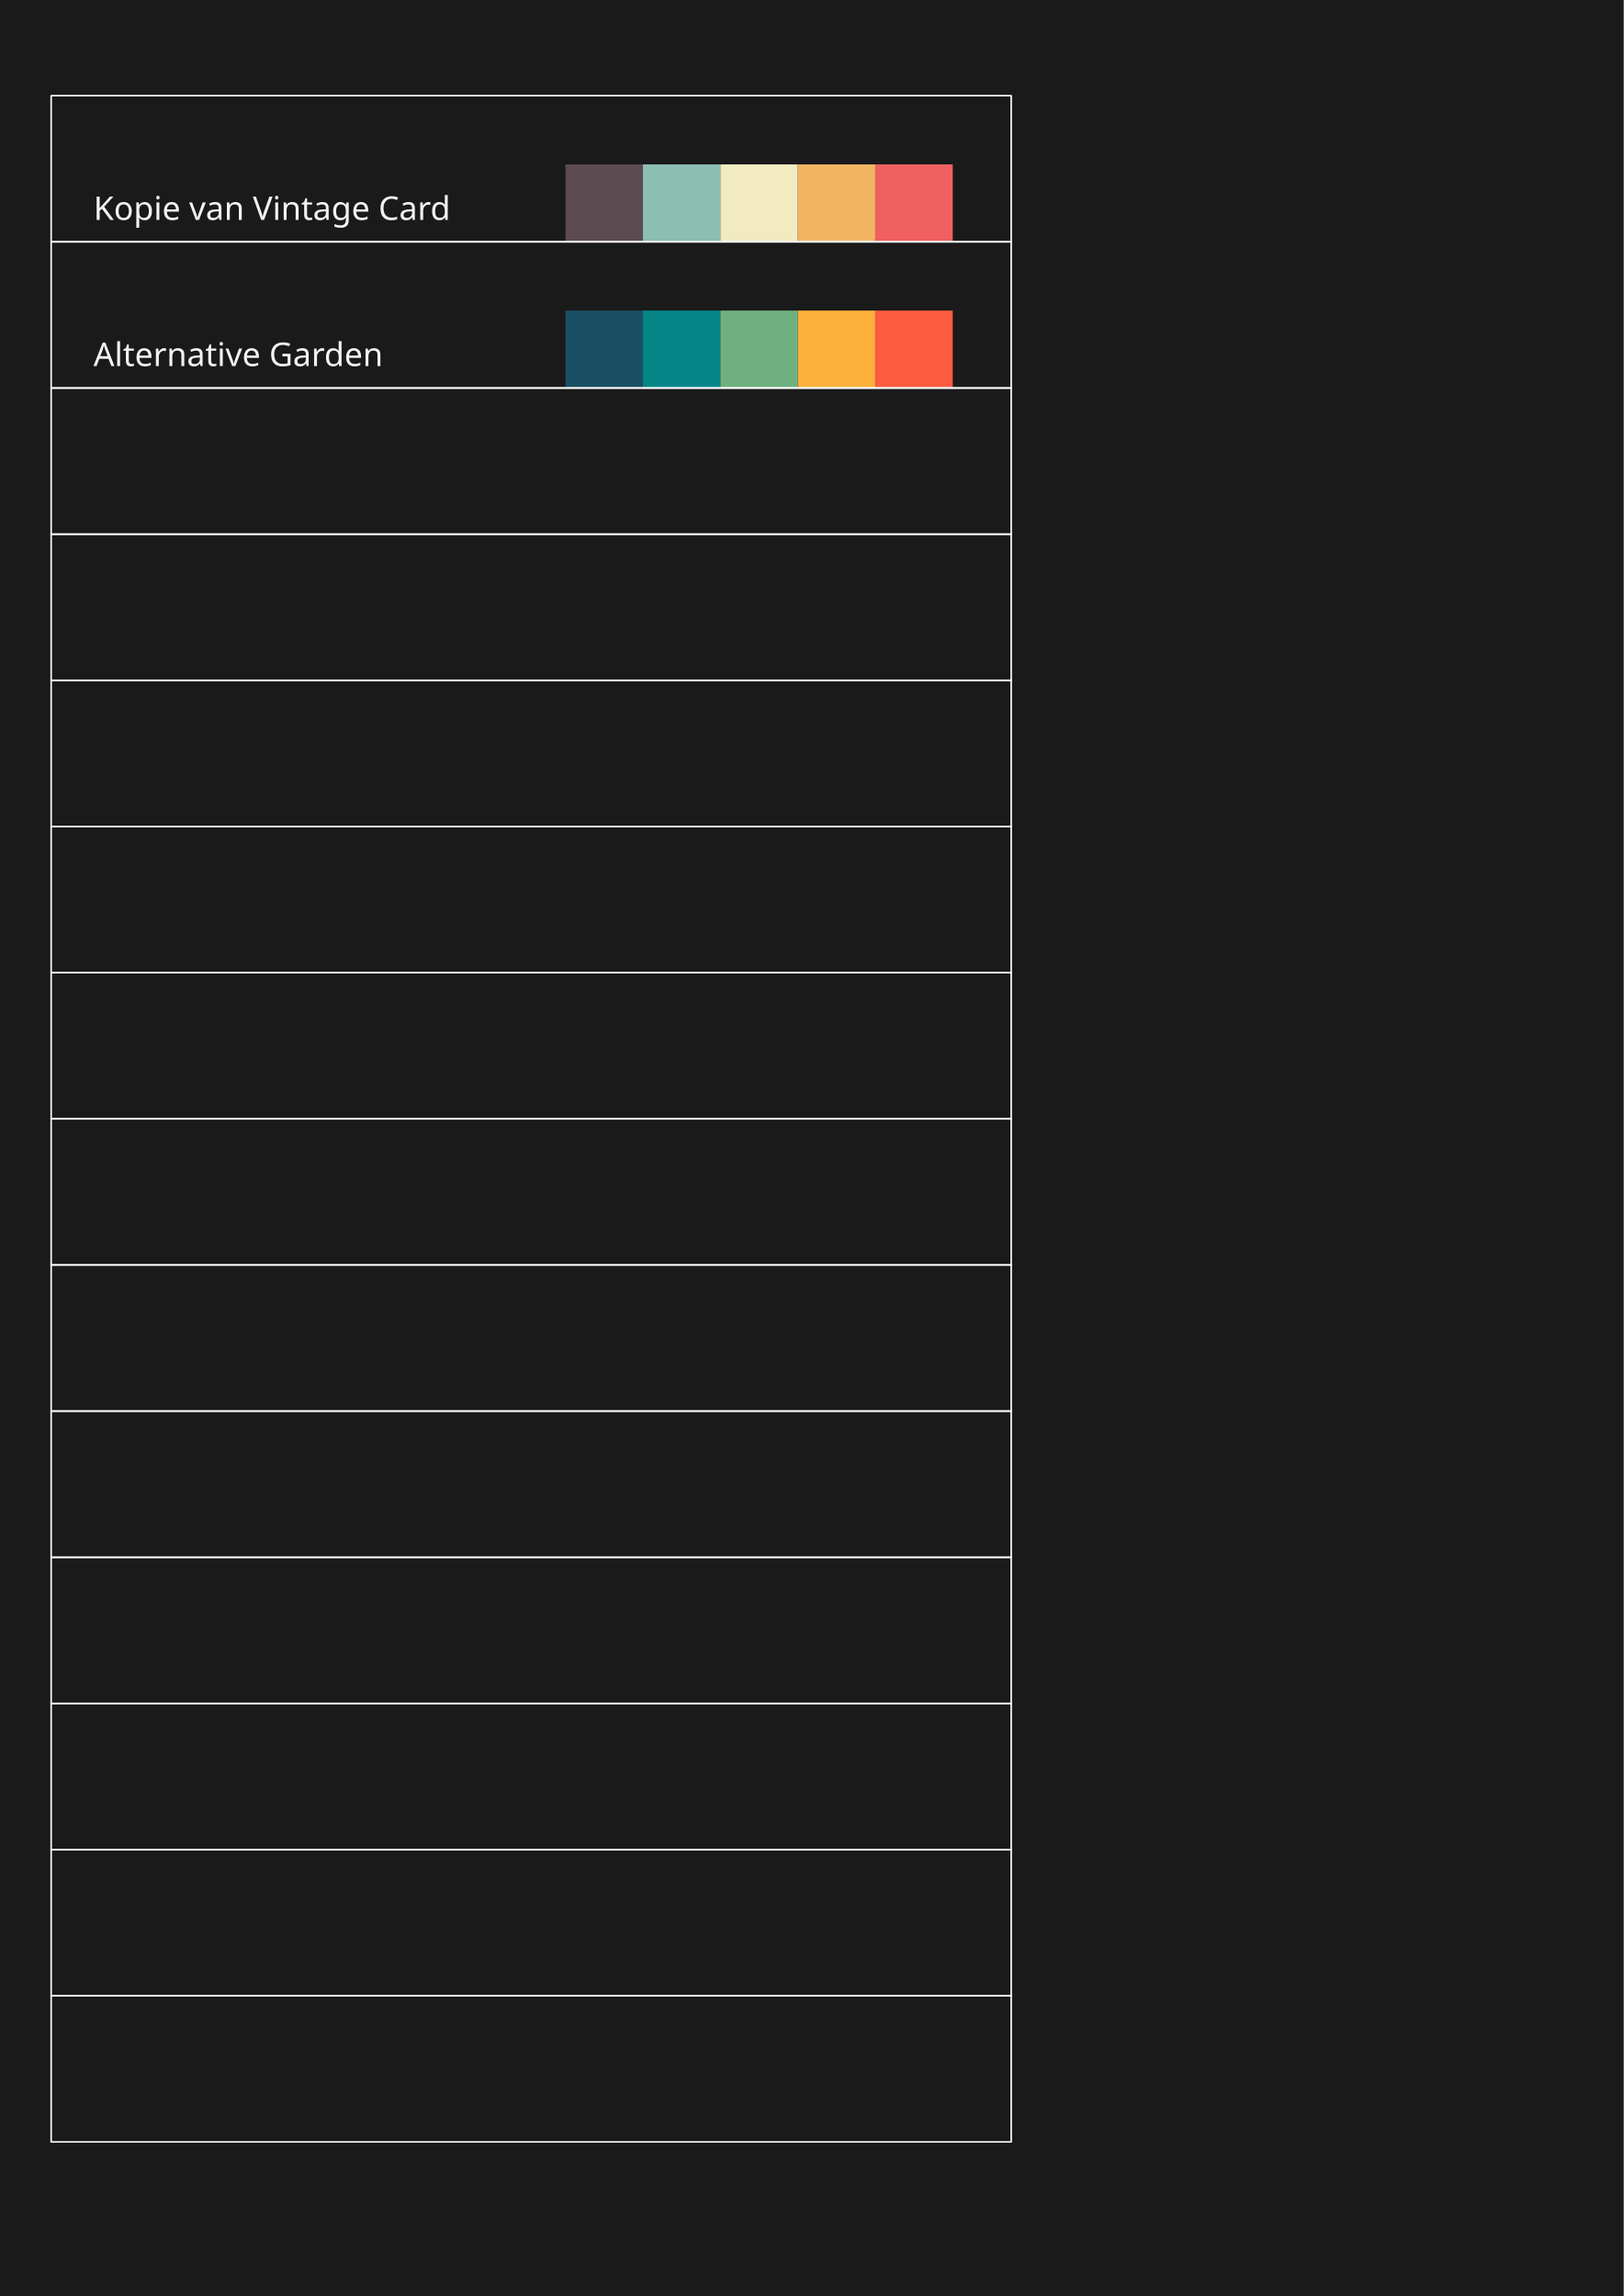
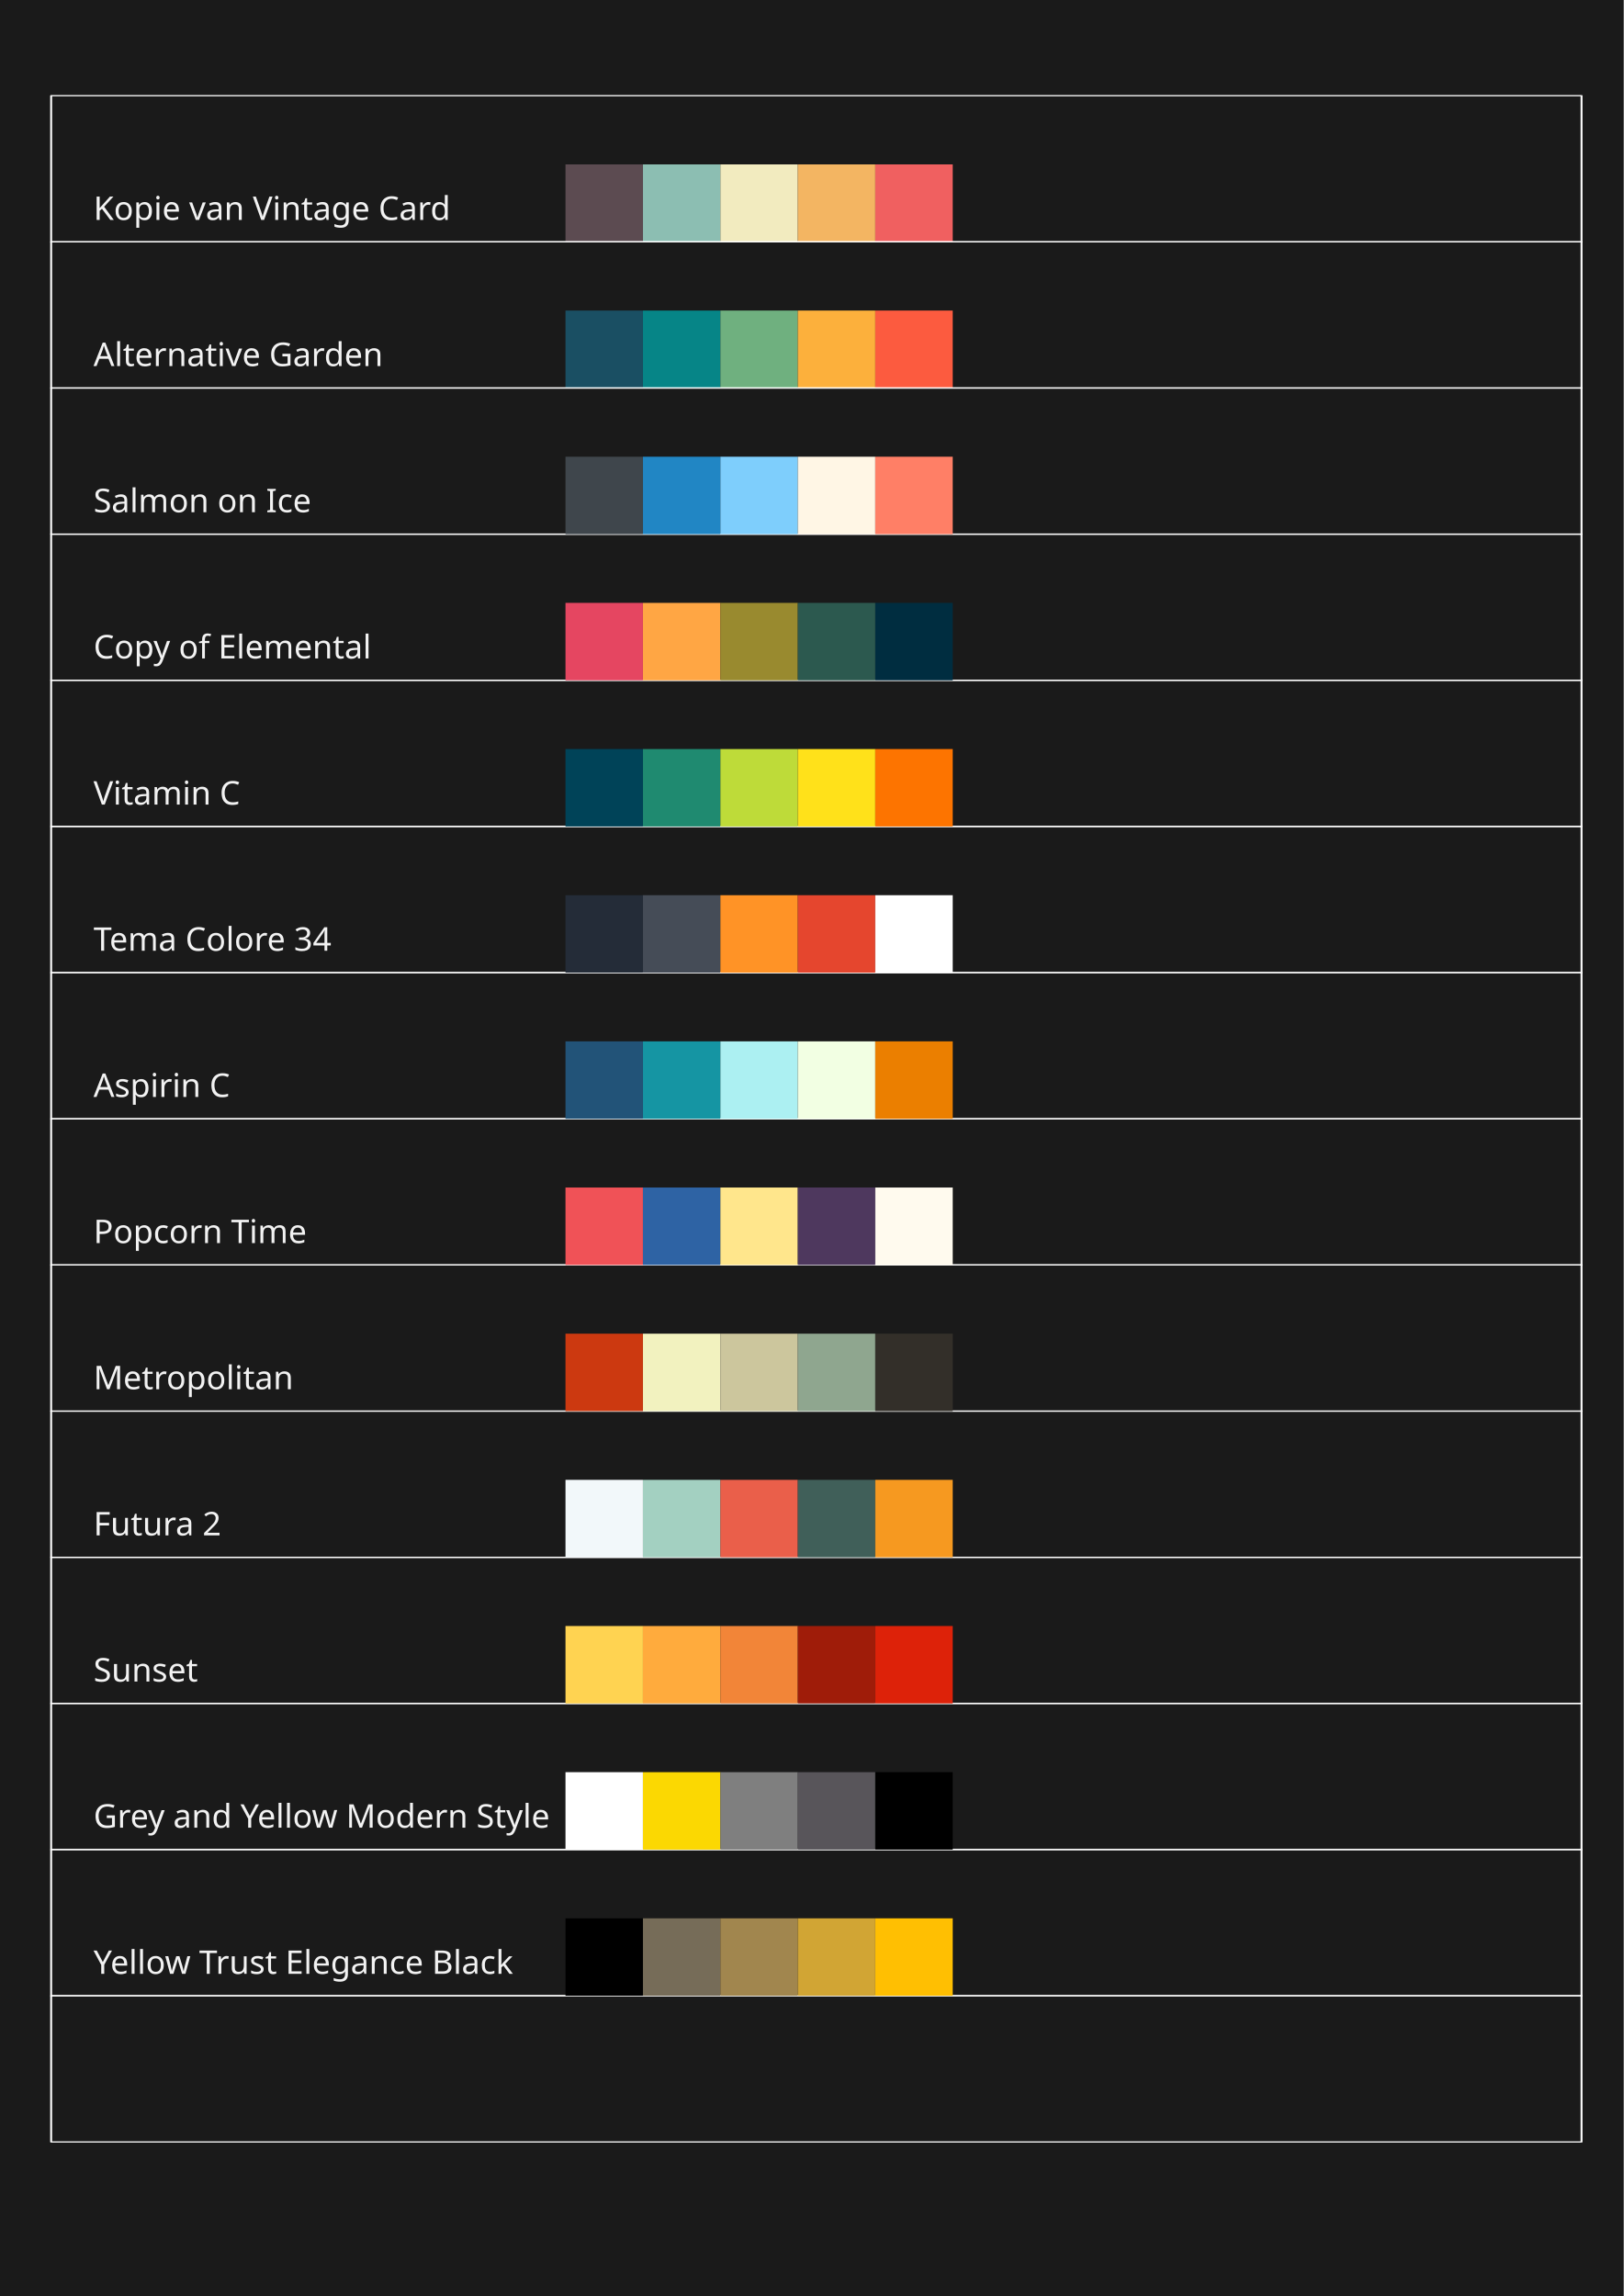
<svg xmlns="http://www.w3.org/2000/svg" width="210mm" height="297mm" viewBox="0 0 210 297" version="1.1" id="svg20854">
  <defs id="defs20848" />
  <g id="layer1">
    <rect style="fill:#1a1a1a;fill-opacity:1;stroke:none;stroke-width:1.058;stroke-linecap:round;stroke-linejoin:round;stroke-miterlimit:4;stroke-dasharray:none;stroke-dashoffset:0;stroke-opacity:1;paint-order:normal" id="rect21462" width="210" height="297" x="0" y="0" />
    <g id="g21469">
      <rect y="21.266" x="73.138" height="10.016" width="10.016" id="rect21432" style="fill:#5c4b51;fill-opacity:1;stroke:none;stroke-width:1.058;stroke-linecap:round;stroke-linejoin:round;stroke-miterlimit:4;stroke-dasharray:none;stroke-dashoffset:0;stroke-opacity:1;paint-order:normal" />
      <rect style="fill:#8cbeb2;fill-opacity:1;stroke:none;stroke-width:1.058;stroke-linecap:round;stroke-linejoin:round;stroke-miterlimit:4;stroke-dasharray:none;stroke-dashoffset:0;stroke-opacity:1;paint-order:normal" id="rect21434" width="10.016" height="10.016" x="83.155" y="21.266" />
      <rect y="21.266" x="93.171" height="10.016" width="10.016" id="rect21436" style="fill:#f2ebbf;fill-opacity:1;stroke:none;stroke-width:1.058;stroke-linecap:round;stroke-linejoin:round;stroke-miterlimit:4;stroke-dasharray:none;stroke-dashoffset:0;stroke-opacity:1;paint-order:normal" />
      <rect style="fill:#f3b562;fill-opacity:1;stroke:none;stroke-width:1.058;stroke-linecap:round;stroke-linejoin:round;stroke-miterlimit:4;stroke-dasharray:none;stroke-dashoffset:0;stroke-opacity:1;paint-order:normal" id="rect21438" width="10.016" height="10.016" x="103.187" y="21.266" />
      <rect y="21.266" x="113.204" height="10.016" width="10.016" id="rect21440" style="fill:#f06060;fill-opacity:1;stroke:none;stroke-width:1.058;stroke-linecap:round;stroke-linejoin:round;stroke-miterlimit:4;stroke-dasharray:none;stroke-dashoffset:0;stroke-opacity:1;paint-order:normal" />
    </g>
-     <text xml:space="preserve" style="font-style:normal;font-weight:normal;font-size:4.233px;line-height:6.615px;font-family:sans-serif;text-align:start;letter-spacing:0px;word-spacing:0px;text-anchor:start;fill:#f2f2f2;fill-opacity:1;stroke:none;stroke-width:0.265px;stroke-linecap:butt;stroke-linejoin:miter;stroke-opacity:1" x="12.095" y="28.448" id="text21444">
-       <tspan id="tspan21442" x="12.095" y="28.448" style="text-align:start;text-anchor:start;fill:#f2f2f2;stroke-width:0.265px">Kopie van Vintage Card</tspan>
+     <text xml:space="preserve" style="font-style:normal;font-weight:500;font-size:4.233px;line-height:6.615px;font-family:'Helvetica Neue LT Com';text-align:start;letter-spacing:0px;word-spacing:0px;text-anchor:start;fill:#f2f2f2;fill-opacity:1;stroke:none;stroke-width:0.265px;stroke-linecap:butt;stroke-linejoin:miter;stroke-opacity:1;-inkscape-font-specification:'Helvetica Neue LT Com Medium';font-stretch:normal;font-variant:normal;" x="12.095" y="28.448" id="text21444">
+       <tspan id="tspan21442" x="12.095" y="28.448" style="text-align:start;text-anchor:start;fill:#f2f2f2;stroke-width:0.265px;-inkscape-font-specification:'Helvetica Neue LT Com Medium';font-family:'Helvetica Neue LT Com';font-weight:500;font-style:normal;font-stretch:normal;font-variant:normal;">Kopie van Vintage Card</tspan>
    </text>
    <g id="g21481" transform="translate(1.2207157e-6,18.90666)">
      <rect style="fill:#1a4f63;fill-opacity:1;stroke:none;stroke-width:1.058;stroke-linecap:round;stroke-linejoin:round;stroke-miterlimit:4;stroke-dasharray:none;stroke-dashoffset:0;stroke-opacity:1;paint-order:normal" id="rect21471" width="10.016" height="10.016" x="73.138" y="21.266" />
      <rect y="21.266" x="83.155" height="10.016" width="10.016" id="rect21473" style="fill:#068587;fill-opacity:1;stroke:none;stroke-width:1.058;stroke-linecap:round;stroke-linejoin:round;stroke-miterlimit:4;stroke-dasharray:none;stroke-dashoffset:0;stroke-opacity:1;paint-order:normal" />
      <rect style="fill:#6fb07f;fill-opacity:1;stroke:none;stroke-width:1.058;stroke-linecap:round;stroke-linejoin:round;stroke-miterlimit:4;stroke-dasharray:none;stroke-dashoffset:0;stroke-opacity:1;paint-order:normal" id="rect21475" width="10.016" height="10.016" x="93.171" y="21.266" />
      <rect y="21.266" x="103.187" height="10.016" width="10.016" id="rect21477" style="fill:#fcb03c;fill-opacity:1;stroke:none;stroke-width:1.058;stroke-linecap:round;stroke-linejoin:round;stroke-miterlimit:4;stroke-dasharray:none;stroke-dashoffset:0;stroke-opacity:1;paint-order:normal" />
      <rect style="fill:#fc5b3f;fill-opacity:1;stroke:none;stroke-width:1.058;stroke-linecap:round;stroke-linejoin:round;stroke-miterlimit:4;stroke-dasharray:none;stroke-dashoffset:0;stroke-opacity:1;paint-order:normal" id="rect21479" width="10.016" height="10.016" x="113.204" y="21.266" />
    </g>
-     <text id="text21485" y="47.355" x="12.095" style="font-style:normal;font-weight:normal;font-size:4.233px;line-height:6.615px;font-family:sans-serif;text-align:start;letter-spacing:0px;word-spacing:0px;text-anchor:start;fill:#f2f2f2;fill-opacity:1;stroke:none;stroke-width:0.265px;stroke-linecap:butt;stroke-linejoin:miter;stroke-opacity:1" xml:space="preserve">
-       <tspan style="text-align:start;text-anchor:start;fill:#f2f2f2;stroke-width:0.265px" y="47.355" x="12.095" id="tspan21483">Alternative Garden</tspan>
+     <text id="text21485" y="47.355" x="12.095" style="font-style:normal;font-weight:500;font-size:4.233px;line-height:6.615px;font-family:'Helvetica Neue LT Com';text-align:start;letter-spacing:0px;word-spacing:0px;text-anchor:start;fill:#f2f2f2;fill-opacity:1;stroke:none;stroke-width:0.265px;stroke-linecap:butt;stroke-linejoin:miter;stroke-opacity:1;-inkscape-font-specification:'Helvetica Neue LT Com Medium';font-stretch:normal;font-variant:normal;" xml:space="preserve">
+       <tspan style="text-align:start;text-anchor:start;fill:#f2f2f2;stroke-width:0.265px;-inkscape-font-specification:'Helvetica Neue LT Com Medium';font-family:'Helvetica Neue LT Com';font-weight:500;font-style:normal;font-stretch:normal;font-variant:normal;" y="47.355" x="12.095" id="tspan21483">Alternative Garden</tspan>
    </text>
-     <rect style="fill:none;fill-opacity:1;stroke:#ffffff;stroke-width:0.2;stroke-linecap:round;stroke-linejoin:round;stroke-miterlimit:4;stroke-dasharray:none;stroke-dashoffset:0;stroke-opacity:1;paint-order:normal" id="rect21892" width="124.165" height="18.907" x="6.615" y="12.376" />
-     <rect y="31.283" x="6.615" height="18.907" width="124.165" id="rect21896" style="fill:none;fill-opacity:1;stroke:#ffffff;stroke-width:0.2;stroke-linecap:round;stroke-linejoin:round;stroke-miterlimit:4;stroke-dasharray:none;stroke-dashoffset:0;stroke-opacity:1;paint-order:normal" />
-     <rect y="50.189" x="6.615" height="18.907" width="124.165" id="rect21898" style="fill:none;fill-opacity:1;stroke:#ffffff;stroke-width:0.2;stroke-linecap:round;stroke-linejoin:round;stroke-miterlimit:4;stroke-dasharray:none;stroke-dashoffset:0;stroke-opacity:1;paint-order:normal" />
-     <rect style="fill:none;fill-opacity:1;stroke:#ffffff;stroke-width:0.2;stroke-linecap:round;stroke-linejoin:round;stroke-miterlimit:4;stroke-dasharray:none;stroke-dashoffset:0;stroke-opacity:1;paint-order:normal" id="rect21900" width="124.165" height="18.907" x="6.615" y="69.096" />
-     <rect style="fill:none;fill-opacity:1;stroke:#ffffff;stroke-width:0.2;stroke-linecap:round;stroke-linejoin:round;stroke-miterlimit:4;stroke-dasharray:none;stroke-dashoffset:0;stroke-opacity:1;paint-order:normal" id="rect21902" width="124.165" height="18.907" x="6.615" y="88.003" />
-     <rect y="106.909" x="6.615" height="18.907" width="124.165" id="rect21904" style="fill:none;fill-opacity:1;stroke:#ffffff;stroke-width:0.2;stroke-linecap:round;stroke-linejoin:round;stroke-miterlimit:4;stroke-dasharray:none;stroke-dashoffset:0;stroke-opacity:1;paint-order:normal" />
-     <rect y="125.816" x="6.615" height="18.907" width="124.165" id="rect21906" style="fill:none;fill-opacity:1;stroke:#ffffff;stroke-width:0.2;stroke-linecap:round;stroke-linejoin:round;stroke-miterlimit:4;stroke-dasharray:none;stroke-dashoffset:0;stroke-opacity:1;paint-order:normal" />
-     <rect style="fill:none;fill-opacity:1;stroke:#ffffff;stroke-width:0.2;stroke-linecap:round;stroke-linejoin:round;stroke-miterlimit:4;stroke-dasharray:none;stroke-dashoffset:0;stroke-opacity:1;paint-order:normal" id="rect21908" width="124.165" height="18.907" x="6.615" y="144.723" />
-     <rect style="fill:none;fill-opacity:1;stroke:#ffffff;stroke-width:0.2;stroke-linecap:round;stroke-linejoin:round;stroke-miterlimit:4;stroke-dasharray:none;stroke-dashoffset:0;stroke-opacity:1;paint-order:normal" id="rect21910" width="124.165" height="18.907" x="6.615" y="163.629" />
-     <rect y="182.536" x="6.615" height="18.907" width="124.165" id="rect21912" style="fill:none;fill-opacity:1;stroke:#ffffff;stroke-width:0.2;stroke-linecap:round;stroke-linejoin:round;stroke-miterlimit:4;stroke-dasharray:none;stroke-dashoffset:0;stroke-opacity:1;paint-order:normal" />
-     <rect y="201.443" x="6.615" height="18.907" width="124.165" id="rect21914" style="fill:none;fill-opacity:1;stroke:#ffffff;stroke-width:0.2;stroke-linecap:round;stroke-linejoin:round;stroke-miterlimit:4;stroke-dasharray:none;stroke-dashoffset:0;stroke-opacity:1;paint-order:normal" />
-     <rect style="fill:none;fill-opacity:1;stroke:#ffffff;stroke-width:0.2;stroke-linecap:round;stroke-linejoin:round;stroke-miterlimit:4;stroke-dasharray:none;stroke-dashoffset:0;stroke-opacity:1;paint-order:normal" id="rect21916" width="124.165" height="18.907" x="6.615" y="220.349" />
-     <rect style="fill:none;fill-opacity:1;stroke:#ffffff;stroke-width:0.2;stroke-linecap:round;stroke-linejoin:round;stroke-miterlimit:4;stroke-dasharray:none;stroke-dashoffset:0;stroke-opacity:1;paint-order:normal" id="rect21918" width="124.165" height="18.907" x="6.615" y="239.256" />
-     <rect y="258.163" x="6.615" height="18.907" width="124.165" id="rect21920" style="fill:none;fill-opacity:1;stroke:#ffffff;stroke-width:0.2;stroke-linecap:round;stroke-linejoin:round;stroke-miterlimit:4;stroke-dasharray:none;stroke-dashoffset:0;stroke-opacity:1;paint-order:normal" />
+     <g id="g1048" transform="matrix(1.594099,0,0,1,-3.929716,0)" style="stroke-width:0.792">
+       <rect y="12.376" x="6.615" height="18.907" width="124.165" id="rect21892" style="fill:none;fill-opacity:1;stroke:#ffffff;stroke-width:0.158;stroke-linecap:round;stroke-linejoin:round;stroke-miterlimit:4;stroke-dasharray:none;stroke-dashoffset:0;stroke-opacity:1;paint-order:normal" />
+       <rect style="fill:none;fill-opacity:1;stroke:#ffffff;stroke-width:0.158;stroke-linecap:round;stroke-linejoin:round;stroke-miterlimit:4;stroke-dasharray:none;stroke-dashoffset:0;stroke-opacity:1;paint-order:normal" id="rect21896" width="124.165" height="18.907" x="6.615" y="31.283" />
+       <rect style="fill:none;fill-opacity:1;stroke:#ffffff;stroke-width:0.158;stroke-linecap:round;stroke-linejoin:round;stroke-miterlimit:4;stroke-dasharray:none;stroke-dashoffset:0;stroke-opacity:1;paint-order:normal" id="rect21898" width="124.165" height="18.907" x="6.615" y="50.189" />
+       <rect y="69.096" x="6.615" height="18.907" width="124.165" id="rect21900" style="fill:none;fill-opacity:1;stroke:#ffffff;stroke-width:0.158;stroke-linecap:round;stroke-linejoin:round;stroke-miterlimit:4;stroke-dasharray:none;stroke-dashoffset:0;stroke-opacity:1;paint-order:normal" />
+       <rect y="88.003" x="6.615" height="18.907" width="124.165" id="rect21902" style="fill:none;fill-opacity:1;stroke:#ffffff;stroke-width:0.158;stroke-linecap:round;stroke-linejoin:round;stroke-miterlimit:4;stroke-dasharray:none;stroke-dashoffset:0;stroke-opacity:1;paint-order:normal" />
+       <rect style="fill:none;fill-opacity:1;stroke:#ffffff;stroke-width:0.158;stroke-linecap:round;stroke-linejoin:round;stroke-miterlimit:4;stroke-dasharray:none;stroke-dashoffset:0;stroke-opacity:1;paint-order:normal" id="rect21904" width="124.165" height="18.907" x="6.615" y="106.909" />
+       <rect style="fill:none;fill-opacity:1;stroke:#ffffff;stroke-width:0.158;stroke-linecap:round;stroke-linejoin:round;stroke-miterlimit:4;stroke-dasharray:none;stroke-dashoffset:0;stroke-opacity:1;paint-order:normal" id="rect21906" width="124.165" height="18.907" x="6.615" y="125.816" />
+       <rect y="144.723" x="6.615" height="18.907" width="124.165" id="rect21908" style="fill:none;fill-opacity:1;stroke:#ffffff;stroke-width:0.158;stroke-linecap:round;stroke-linejoin:round;stroke-miterlimit:4;stroke-dasharray:none;stroke-dashoffset:0;stroke-opacity:1;paint-order:normal" />
+       <rect y="163.629" x="6.615" height="18.907" width="124.165" id="rect21910" style="fill:none;fill-opacity:1;stroke:#ffffff;stroke-width:0.158;stroke-linecap:round;stroke-linejoin:round;stroke-miterlimit:4;stroke-dasharray:none;stroke-dashoffset:0;stroke-opacity:1;paint-order:normal" />
+       <rect style="fill:none;fill-opacity:1;stroke:#ffffff;stroke-width:0.158;stroke-linecap:round;stroke-linejoin:round;stroke-miterlimit:4;stroke-dasharray:none;stroke-dashoffset:0;stroke-opacity:1;paint-order:normal" id="rect21912" width="124.165" height="18.907" x="6.615" y="182.536" />
+       <rect style="fill:none;fill-opacity:1;stroke:#ffffff;stroke-width:0.158;stroke-linecap:round;stroke-linejoin:round;stroke-miterlimit:4;stroke-dasharray:none;stroke-dashoffset:0;stroke-opacity:1;paint-order:normal" id="rect21914" width="124.165" height="18.907" x="6.615" y="201.443" />
+       <rect y="220.349" x="6.615" height="18.907" width="124.165" id="rect21916" style="fill:none;fill-opacity:1;stroke:#ffffff;stroke-width:0.158;stroke-linecap:round;stroke-linejoin:round;stroke-miterlimit:4;stroke-dasharray:none;stroke-dashoffset:0;stroke-opacity:1;paint-order:normal" />
+       <rect y="239.256" x="6.615" height="18.907" width="124.165" id="rect21918" style="fill:none;fill-opacity:1;stroke:#ffffff;stroke-width:0.158;stroke-linecap:round;stroke-linejoin:round;stroke-miterlimit:4;stroke-dasharray:none;stroke-dashoffset:0;stroke-opacity:1;paint-order:normal" />
+       <rect style="fill:none;fill-opacity:1;stroke:#ffffff;stroke-width:0.158;stroke-linecap:round;stroke-linejoin:round;stroke-miterlimit:4;stroke-dasharray:none;stroke-dashoffset:0;stroke-opacity:1;paint-order:normal" id="rect21920" width="124.165" height="18.907" x="6.615" y="258.163" />
+     </g>
+     <g transform="translate(1.2207161e-6,37.81333)" id="g854">
+       <rect y="21.266" x="73.138" height="10.016" width="10.016" id="rect844" style="fill:#3f464c;fill-opacity:1;stroke:none;stroke-width:1.058;stroke-linecap:round;stroke-linejoin:round;stroke-miterlimit:4;stroke-dasharray:none;stroke-dashoffset:0;stroke-opacity:1;paint-order:normal" />
+       <rect style="fill:#2186c4;fill-opacity:1;stroke:none;stroke-width:1.058;stroke-linecap:round;stroke-linejoin:round;stroke-miterlimit:4;stroke-dasharray:none;stroke-dashoffset:0;stroke-opacity:1;paint-order:normal" id="rect846" width="10.016" height="10.016" x="83.155" y="21.266" />
+       <rect y="21.266" x="93.171" height="10.016" width="10.016" id="rect848" style="fill:#7ecefc;fill-opacity:1;stroke:none;stroke-width:1.058;stroke-linecap:round;stroke-linejoin:round;stroke-miterlimit:4;stroke-dasharray:none;stroke-dashoffset:0;stroke-opacity:1;paint-order:normal" />
+       <rect style="fill:#fff6e5;fill-opacity:1;stroke:none;stroke-width:1.058;stroke-linecap:round;stroke-linejoin:round;stroke-miterlimit:4;stroke-dasharray:none;stroke-dashoffset:0;stroke-opacity:1;paint-order:normal" id="rect850" width="10.016" height="10.016" x="103.187" y="21.266" />
+       <rect y="21.266" x="113.204" height="10.016" width="10.016" id="rect852" style="fill:#ff7f66;fill-opacity:1;stroke:none;stroke-width:1.058;stroke-linecap:round;stroke-linejoin:round;stroke-miterlimit:4;stroke-dasharray:none;stroke-dashoffset:0;stroke-opacity:1;paint-order:normal" />
+     </g>
+     <text xml:space="preserve" style="font-style:normal;font-weight:500;font-size:4.233px;line-height:6.615px;font-family:'Helvetica Neue LT Com';text-align:start;letter-spacing:0px;word-spacing:0px;text-anchor:start;fill:#f2f2f2;fill-opacity:1;stroke:none;stroke-width:0.265px;stroke-linecap:butt;stroke-linejoin:miter;stroke-opacity:1;-inkscape-font-specification:'Helvetica Neue LT Com Medium';font-stretch:normal;font-variant:normal;" x="12.095" y="66.261" id="text858">
+       <tspan id="tspan856" x="12.095" y="66.261" style="text-align:start;text-anchor:start;fill:#f2f2f2;stroke-width:0.265px;-inkscape-font-specification:'Helvetica Neue LT Com Medium';font-family:'Helvetica Neue LT Com';font-weight:500;font-style:normal;font-stretch:normal;font-variant:normal;">Salmon on Ice</tspan>
+     </text>
+     <g id="g881" transform="translate(1.2207168e-6,56.72)">
+       <rect style="fill:#e54661;fill-opacity:1;stroke:none;stroke-width:1.058;stroke-linecap:round;stroke-linejoin:round;stroke-miterlimit:4;stroke-dasharray:none;stroke-dashoffset:0;stroke-opacity:1;paint-order:normal" id="rect871" width="10.016" height="10.016" x="73.138" y="21.266" />
+       <rect y="21.266" x="83.155" height="10.016" width="10.016" id="rect873" style="fill:#ffa644;fill-opacity:1;stroke:none;stroke-width:1.058;stroke-linecap:round;stroke-linejoin:round;stroke-miterlimit:4;stroke-dasharray:none;stroke-dashoffset:0;stroke-opacity:1;paint-order:normal" />
+       <rect style="fill:#998a2f;fill-opacity:1;stroke:none;stroke-width:1.058;stroke-linecap:round;stroke-linejoin:round;stroke-miterlimit:4;stroke-dasharray:none;stroke-dashoffset:0;stroke-opacity:1;paint-order:normal" id="rect875" width="10.016" height="10.016" x="93.171" y="21.266" />
+       <rect y="21.266" x="103.187" height="10.016" width="10.016" id="rect877" style="fill:#2c594f;fill-opacity:1;stroke:none;stroke-width:1.058;stroke-linecap:round;stroke-linejoin:round;stroke-miterlimit:4;stroke-dasharray:none;stroke-dashoffset:0;stroke-opacity:1;paint-order:normal" />
+       <rect style="fill:#002d40;fill-opacity:1;stroke:none;stroke-width:1.058;stroke-linecap:round;stroke-linejoin:round;stroke-miterlimit:4;stroke-dasharray:none;stroke-dashoffset:0;stroke-opacity:1;paint-order:normal" id="rect879" width="10.016" height="10.016" x="113.204" y="21.266" />
+     </g>
+     <text id="text885" y="85.168" x="12.095" style="font-style:normal;font-weight:500;font-size:4.233px;line-height:6.615px;font-family:'Helvetica Neue LT Com';text-align:start;letter-spacing:0px;word-spacing:0px;text-anchor:start;fill:#f2f2f2;fill-opacity:1;stroke:none;stroke-width:0.265px;stroke-linecap:butt;stroke-linejoin:miter;stroke-opacity:1;-inkscape-font-specification:'Helvetica Neue LT Com Medium';font-stretch:normal;font-variant:normal;" xml:space="preserve">
+       <tspan style="text-align:start;text-anchor:start;fill:#f2f2f2;stroke-width:0.265px;-inkscape-font-specification:'Helvetica Neue LT Com Medium';font-family:'Helvetica Neue LT Com';font-weight:500;font-style:normal;font-stretch:normal;font-variant:normal;" y="85.168" x="12.095" id="tspan883">Copy of Elemental</tspan>
+     </text>
+     <g transform="translate(1.2207174e-6,75.62667)" id="g908">
+       <rect y="21.266" x="73.138" height="10.016" width="10.016" id="rect898" style="fill:#004358;fill-opacity:1;stroke:none;stroke-width:1.058;stroke-linecap:round;stroke-linejoin:round;stroke-miterlimit:4;stroke-dasharray:none;stroke-dashoffset:0;stroke-opacity:1;paint-order:normal" />
+       <rect style="fill:#1f8a70;fill-opacity:1;stroke:none;stroke-width:1.058;stroke-linecap:round;stroke-linejoin:round;stroke-miterlimit:4;stroke-dasharray:none;stroke-dashoffset:0;stroke-opacity:1;paint-order:normal" id="rect900" width="10.016" height="10.016" x="83.155" y="21.266" />
+       <rect y="21.266" x="93.171" height="10.016" width="10.016" id="rect902" style="fill:#bedb39;fill-opacity:1;stroke:none;stroke-width:1.058;stroke-linecap:round;stroke-linejoin:round;stroke-miterlimit:4;stroke-dasharray:none;stroke-dashoffset:0;stroke-opacity:1;paint-order:normal" />
+       <rect style="fill:#ffe11a;fill-opacity:1;stroke:none;stroke-width:1.058;stroke-linecap:round;stroke-linejoin:round;stroke-miterlimit:4;stroke-dasharray:none;stroke-dashoffset:0;stroke-opacity:1;paint-order:normal" id="rect904" width="10.016" height="10.016" x="103.187" y="21.266" />
+       <rect y="21.266" x="113.204" height="10.016" width="10.016" id="rect906" style="fill:#fd7400;fill-opacity:1;stroke:none;stroke-width:1.058;stroke-linecap:round;stroke-linejoin:round;stroke-miterlimit:4;stroke-dasharray:none;stroke-dashoffset:0;stroke-opacity:1;paint-order:normal" />
+     </g>
+     <text xml:space="preserve" style="font-style:normal;font-weight:500;font-size:4.233px;line-height:6.615px;font-family:'Helvetica Neue LT Com';text-align:start;letter-spacing:0px;word-spacing:0px;text-anchor:start;fill:#f2f2f2;fill-opacity:1;stroke:none;stroke-width:0.265px;stroke-linecap:butt;stroke-linejoin:miter;stroke-opacity:1;-inkscape-font-specification:'Helvetica Neue LT Com Medium';font-stretch:normal;font-variant:normal;" x="12.095" y="104.075" id="text912">
+       <tspan id="tspan910" x="12.095" y="104.075" style="text-align:start;text-anchor:start;fill:#f2f2f2;stroke-width:0.265px;-inkscape-font-specification:'Helvetica Neue LT Com Medium';font-family:'Helvetica Neue LT Com';font-weight:500;font-style:normal;font-stretch:normal;font-variant:normal;">Vitamin C</tspan>
+     </text>
+     <g id="g924" transform="translate(1.2207179e-6,94.53334)">
+       <rect style="fill:#242c38;fill-opacity:1;stroke:none;stroke-width:1.058;stroke-linecap:round;stroke-linejoin:round;stroke-miterlimit:4;stroke-dasharray:none;stroke-dashoffset:0;stroke-opacity:1;paint-order:normal" id="rect914" width="10.016" height="10.016" x="73.138" y="21.266" />
+       <rect y="21.266" x="83.155" height="10.016" width="10.016" id="rect916" style="fill:#454c57;fill-opacity:1;stroke:none;stroke-width:1.058;stroke-linecap:round;stroke-linejoin:round;stroke-miterlimit:4;stroke-dasharray:none;stroke-dashoffset:0;stroke-opacity:1;paint-order:normal" />
+       <rect style="fill:#ff9326;fill-opacity:1;stroke:none;stroke-width:1.058;stroke-linecap:round;stroke-linejoin:round;stroke-miterlimit:4;stroke-dasharray:none;stroke-dashoffset:0;stroke-opacity:1;paint-order:normal" id="rect918" width="10.016" height="10.016" x="93.171" y="21.266" />
+       <rect y="21.266" x="103.187" height="10.016" width="10.016" id="rect920" style="fill:#e5462e;fill-opacity:1;stroke:none;stroke-width:1.058;stroke-linecap:round;stroke-linejoin:round;stroke-miterlimit:4;stroke-dasharray:none;stroke-dashoffset:0;stroke-opacity:1;paint-order:normal" />
+       <rect style="fill:#ffffff;fill-opacity:1;stroke:none;stroke-width:1.058;stroke-linecap:round;stroke-linejoin:round;stroke-miterlimit:4;stroke-dasharray:none;stroke-dashoffset:0;stroke-opacity:1;paint-order:normal" id="rect922" width="10.016" height="10.016" x="113.204" y="21.266" />
+     </g>
+     <text id="text928" y="122.981" x="12.095" style="font-style:normal;font-weight:500;font-size:4.233px;line-height:6.615px;font-family:'Helvetica Neue LT Com';text-align:start;letter-spacing:0px;word-spacing:0px;text-anchor:start;fill:#f2f2f2;fill-opacity:1;stroke:none;stroke-width:0.265px;stroke-linecap:butt;stroke-linejoin:miter;stroke-opacity:1;-inkscape-font-specification:'Helvetica Neue LT Com Medium';font-stretch:normal;font-variant:normal;" xml:space="preserve">
+       <tspan style="text-align:start;text-anchor:start;fill:#f2f2f2;stroke-width:0.265px;-inkscape-font-specification:'Helvetica Neue LT Com Medium';font-family:'Helvetica Neue LT Com';font-weight:500;font-style:normal;font-stretch:normal;font-variant:normal;" y="122.981" x="12.095" id="tspan926">Tema Colore 34</tspan>
+     </text>
+     <g transform="translate(1.2207185e-6,113.44)" id="g940">
+       <rect y="21.266" x="73.138" height="10.016" width="10.016" id="rect930" style="fill:#225378;fill-opacity:1;stroke:none;stroke-width:1.058;stroke-linecap:round;stroke-linejoin:round;stroke-miterlimit:4;stroke-dasharray:none;stroke-dashoffset:0;stroke-opacity:1;paint-order:normal" />
+       <rect style="fill:#1595a3;fill-opacity:1;stroke:none;stroke-width:1.058;stroke-linecap:round;stroke-linejoin:round;stroke-miterlimit:4;stroke-dasharray:none;stroke-dashoffset:0;stroke-opacity:1;paint-order:normal" id="rect932" width="10.016" height="10.016" x="83.155" y="21.266" />
+       <rect y="21.266" x="93.171" height="10.016" width="10.016" id="rect934" style="fill:#acf0f2;fill-opacity:1;stroke:none;stroke-width:1.058;stroke-linecap:round;stroke-linejoin:round;stroke-miterlimit:4;stroke-dasharray:none;stroke-dashoffset:0;stroke-opacity:1;paint-order:normal" />
+       <rect style="fill:#f2ffe3;fill-opacity:1;stroke:none;stroke-width:1.058;stroke-linecap:round;stroke-linejoin:round;stroke-miterlimit:4;stroke-dasharray:none;stroke-dashoffset:0;stroke-opacity:1;paint-order:normal" id="rect936" width="10.016" height="10.016" x="103.187" y="21.266" />
+       <rect y="21.266" x="113.204" height="10.016" width="10.016" id="rect938" style="fill:#eb7f00;fill-opacity:1;stroke:none;stroke-width:1.058;stroke-linecap:round;stroke-linejoin:round;stroke-miterlimit:4;stroke-dasharray:none;stroke-dashoffset:0;stroke-opacity:1;paint-order:normal" />
+     </g>
+     <text xml:space="preserve" style="font-style:normal;font-weight:500;font-size:4.233px;line-height:6.615px;font-family:'Helvetica Neue LT Com';text-align:start;letter-spacing:0px;word-spacing:0px;text-anchor:start;fill:#f2f2f2;fill-opacity:1;stroke:none;stroke-width:0.265px;stroke-linecap:butt;stroke-linejoin:miter;stroke-opacity:1;-inkscape-font-specification:'Helvetica Neue LT Com Medium';font-stretch:normal;font-variant:normal;" x="12.095" y="141.888" id="text944">
+       <tspan id="tspan942" x="12.095" y="141.888" style="text-align:start;text-anchor:start;fill:#f2f2f2;stroke-width:0.265px;-inkscape-font-specification:'Helvetica Neue LT Com Medium';font-family:'Helvetica Neue LT Com';font-weight:500;font-style:normal;font-stretch:normal;font-variant:normal;">Aspirin C</tspan>
+     </text>
+     <g id="g956" transform="translate(1.220719e-6,132.3467)">
+       <rect style="fill:#f05257;fill-opacity:1;stroke:none;stroke-width:1.058;stroke-linecap:round;stroke-linejoin:round;stroke-miterlimit:4;stroke-dasharray:none;stroke-dashoffset:0;stroke-opacity:1;paint-order:normal" id="rect946" width="10.016" height="10.016" x="73.138" y="21.266" />
+       <rect y="21.266" x="83.155" height="10.016" width="10.016" id="rect948" style="fill:#2e63a4;fill-opacity:1;stroke:none;stroke-width:1.058;stroke-linecap:round;stroke-linejoin:round;stroke-miterlimit:4;stroke-dasharray:none;stroke-dashoffset:0;stroke-opacity:1;paint-order:normal" />
+       <rect style="fill:#ffe68c;fill-opacity:1;stroke:none;stroke-width:1.058;stroke-linecap:round;stroke-linejoin:round;stroke-miterlimit:4;stroke-dasharray:none;stroke-dashoffset:0;stroke-opacity:1;paint-order:normal" id="rect950" width="10.016" height="10.016" x="93.171" y="21.266" />
+       <rect y="21.266" x="103.187" height="10.016" width="10.016" id="rect952" style="fill:#4e385e;fill-opacity:1;stroke:none;stroke-width:1.058;stroke-linecap:round;stroke-linejoin:round;stroke-miterlimit:4;stroke-dasharray:none;stroke-dashoffset:0;stroke-opacity:1;paint-order:normal" />
+       <rect style="fill:#fffaee;fill-opacity:1;stroke:none;stroke-width:1.058;stroke-linecap:round;stroke-linejoin:round;stroke-miterlimit:4;stroke-dasharray:none;stroke-dashoffset:0;stroke-opacity:1;paint-order:normal" id="rect954" width="10.016" height="10.016" x="113.204" y="21.266" />
+     </g>
+     <text id="text960" y="160.795" x="12.095" style="font-style:normal;font-variant:normal;font-weight:500;font-stretch:normal;font-size:4.233px;line-height:6.615px;font-family:'Helvetica Neue LT Com';-inkscape-font-specification:'Helvetica Neue LT Com Medium';text-align:start;letter-spacing:0px;word-spacing:0px;text-anchor:start;fill:#f2f2f2;fill-opacity:1;stroke:none;stroke-width:0.265px;stroke-linecap:butt;stroke-linejoin:miter;stroke-opacity:1" xml:space="preserve">
+       <tspan style="font-style:normal;font-variant:normal;font-weight:500;font-stretch:normal;font-family:'Helvetica Neue LT Com';-inkscape-font-specification:'Helvetica Neue LT Com Medium';text-align:start;text-anchor:start;fill:#f2f2f2;stroke-width:0.265px" y="160.795" x="12.095" id="tspan958">Popcorn Time</tspan>
+     </text>
+     <g transform="translate(1.2207196e-6,151.2534)" id="g1060">
+       <rect y="21.266" x="73.138" height="10.016" width="10.016" id="rect1050" style="fill:#cc3910;fill-opacity:1;stroke:none;stroke-width:1.058;stroke-linecap:round;stroke-linejoin:round;stroke-miterlimit:4;stroke-dasharray:none;stroke-dashoffset:0;stroke-opacity:1;paint-order:normal" />
+       <rect style="fill:#f2f2bf;fill-opacity:1;stroke:none;stroke-width:1.058;stroke-linecap:round;stroke-linejoin:round;stroke-miterlimit:4;stroke-dasharray:none;stroke-dashoffset:0;stroke-opacity:1;paint-order:normal" id="rect1052" width="10.016" height="10.016" x="83.155" y="21.266" />
+       <rect y="21.266" x="93.171" height="10.016" width="10.016" id="rect1054" style="fill:#ccc69d;fill-opacity:1;stroke:none;stroke-width:1.058;stroke-linecap:round;stroke-linejoin:round;stroke-miterlimit:4;stroke-dasharray:none;stroke-dashoffset:0;stroke-opacity:1;paint-order:normal" />
+       <rect style="fill:#8fa68f;fill-opacity:1;stroke:none;stroke-width:1.058;stroke-linecap:round;stroke-linejoin:round;stroke-miterlimit:4;stroke-dasharray:none;stroke-dashoffset:0;stroke-opacity:1;paint-order:normal" id="rect1056" width="10.016" height="10.016" x="103.187" y="21.266" />
+       <rect y="21.266" x="113.204" height="10.016" width="10.016" id="rect1058" style="fill:#332f29;fill-opacity:1;stroke:none;stroke-width:1.058;stroke-linecap:round;stroke-linejoin:round;stroke-miterlimit:4;stroke-dasharray:none;stroke-dashoffset:0;stroke-opacity:1;paint-order:normal" />
+     </g>
+     <text xml:space="preserve" style="font-style:normal;font-variant:normal;font-weight:500;font-stretch:normal;font-size:4.233px;line-height:6.615px;font-family:'Helvetica Neue LT Com';-inkscape-font-specification:'Helvetica Neue LT Com Medium';text-align:start;letter-spacing:0px;word-spacing:0px;text-anchor:start;fill:#f2f2f2;fill-opacity:1;stroke:none;stroke-width:0.265px;stroke-linecap:butt;stroke-linejoin:miter;stroke-opacity:1" x="12.095" y="179.701" id="text1064">
+       <tspan id="tspan1062" x="12.095" y="179.701" style="font-style:normal;font-variant:normal;font-weight:500;font-stretch:normal;font-family:'Helvetica Neue LT Com';-inkscape-font-specification:'Helvetica Neue LT Com Medium';text-align:start;text-anchor:start;fill:#f2f2f2;stroke-width:0.265px">Metropolitan</tspan>
+     </text>
+     <g id="g1087" transform="translate(1.2207194e-6,170.16)">
+       <rect style="fill:#f2f8fa;fill-opacity:1;stroke:none;stroke-width:1.058;stroke-linecap:round;stroke-linejoin:round;stroke-miterlimit:4;stroke-dasharray:none;stroke-dashoffset:0;stroke-opacity:1;paint-order:normal" id="rect1077" width="10.016" height="10.016" x="73.138" y="21.266" />
+       <rect y="21.266" x="83.155" height="10.016" width="10.016" id="rect1079" style="fill:#a3d0c1;fill-opacity:1;stroke:none;stroke-width:1.058;stroke-linecap:round;stroke-linejoin:round;stroke-miterlimit:4;stroke-dasharray:none;stroke-dashoffset:0;stroke-opacity:1;paint-order:normal" />
+       <rect style="fill:#ea5f4a;fill-opacity:1;stroke:none;stroke-width:1.058;stroke-linecap:round;stroke-linejoin:round;stroke-miterlimit:4;stroke-dasharray:none;stroke-dashoffset:0;stroke-opacity:1;paint-order:normal" id="rect1081" width="10.016" height="10.016" x="93.171" y="21.266" />
+       <rect y="21.266" x="103.187" height="10.016" width="10.016" id="rect1083" style="fill:#405f59;fill-opacity:1;stroke:none;stroke-width:1.058;stroke-linecap:round;stroke-linejoin:round;stroke-miterlimit:4;stroke-dasharray:none;stroke-dashoffset:0;stroke-opacity:1;paint-order:normal" />
+       <rect style="fill:#f69920;fill-opacity:1;stroke:none;stroke-width:1.058;stroke-linecap:round;stroke-linejoin:round;stroke-miterlimit:4;stroke-dasharray:none;stroke-dashoffset:0;stroke-opacity:1;paint-order:normal" id="rect1085" width="10.016" height="10.016" x="113.204" y="21.266" />
+     </g>
+     <text id="text1091" y="198.608" x="12.095" style="font-style:normal;font-variant:normal;font-weight:500;font-stretch:normal;font-size:4.233px;line-height:6.615px;font-family:'Helvetica Neue LT Com';-inkscape-font-specification:'Helvetica Neue LT Com Medium';text-align:start;letter-spacing:0px;word-spacing:0px;text-anchor:start;fill:#f2f2f2;fill-opacity:1;stroke:none;stroke-width:0.265px;stroke-linecap:butt;stroke-linejoin:miter;stroke-opacity:1" xml:space="preserve">
+       <tspan style="font-style:normal;font-variant:normal;font-weight:500;font-stretch:normal;font-family:'Helvetica Neue LT Com';-inkscape-font-specification:'Helvetica Neue LT Com Medium';text-align:start;text-anchor:start;fill:#f2f2f2;stroke-width:0.265px" y="198.608" x="12.095" id="tspan1089">Futura 2</tspan>
+     </text>
+     <g transform="translate(1.2207208e-6,189.0667)" id="g1114">
+       <rect y="21.266" x="73.138" height="10.016" width="10.016" id="rect1104" style="fill:#ffd351;fill-opacity:1;stroke:none;stroke-width:1.058;stroke-linecap:round;stroke-linejoin:round;stroke-miterlimit:4;stroke-dasharray:none;stroke-dashoffset:0;stroke-opacity:1;paint-order:normal" />
+       <rect style="fill:#ffab3d;fill-opacity:1;stroke:none;stroke-width:1.058;stroke-linecap:round;stroke-linejoin:round;stroke-miterlimit:4;stroke-dasharray:none;stroke-dashoffset:0;stroke-opacity:1;paint-order:normal" id="rect1106" width="10.016" height="10.016" x="83.155" y="21.266" />
+       <rect y="21.266" x="93.171" height="10.016" width="10.016" id="rect1108" style="fill:#f28538;fill-opacity:1;stroke:none;stroke-width:1.058;stroke-linecap:round;stroke-linejoin:round;stroke-miterlimit:4;stroke-dasharray:none;stroke-dashoffset:0;stroke-opacity:1;paint-order:normal" />
+       <rect style="fill:#9f1c09;fill-opacity:1;stroke:none;stroke-width:1.058;stroke-linecap:round;stroke-linejoin:round;stroke-miterlimit:4;stroke-dasharray:none;stroke-dashoffset:0;stroke-opacity:1;paint-order:normal" id="rect1110" width="10.016" height="10.016" x="103.187" y="21.266" />
+       <rect y="21.266" x="113.204" height="10.016" width="10.016" id="rect1112" style="fill:#dd2209;fill-opacity:1;stroke:none;stroke-width:1.058;stroke-linecap:round;stroke-linejoin:round;stroke-miterlimit:4;stroke-dasharray:none;stroke-dashoffset:0;stroke-opacity:1;paint-order:normal" />
+     </g>
+     <text xml:space="preserve" style="font-style:normal;font-variant:normal;font-weight:500;font-stretch:normal;font-size:4.233px;line-height:6.615px;font-family:'Helvetica Neue LT Com';-inkscape-font-specification:'Helvetica Neue LT Com Medium';text-align:start;letter-spacing:0px;word-spacing:0px;text-anchor:start;fill:#f2f2f2;fill-opacity:1;stroke:none;stroke-width:0.265px;stroke-linecap:butt;stroke-linejoin:miter;stroke-opacity:1" x="12.095" y="217.515" id="text1118">
+       <tspan id="tspan1116" x="12.095" y="217.515" style="font-style:normal;font-variant:normal;font-weight:500;font-stretch:normal;font-family:'Helvetica Neue LT Com';-inkscape-font-specification:'Helvetica Neue LT Com Medium';text-align:start;text-anchor:start;fill:#f2f2f2;stroke-width:0.265px">Sunset</tspan>
+     </text>
+     <g id="g1141" transform="translate(1.2207213e-6,207.9734)">
+       <rect style="fill:#ffffff;fill-opacity:1;stroke:none;stroke-width:1.058;stroke-linecap:round;stroke-linejoin:round;stroke-miterlimit:4;stroke-dasharray:none;stroke-dashoffset:0;stroke-opacity:1;paint-order:normal" id="rect1131" width="10.016" height="10.016" x="73.138" y="21.266" />
+       <rect y="21.266" x="83.155" height="10.016" width="10.016" id="rect1133" style="fill:#fbd802;fill-opacity:1;stroke:none;stroke-width:1.058;stroke-linecap:round;stroke-linejoin:round;stroke-miterlimit:4;stroke-dasharray:none;stroke-dashoffset:0;stroke-opacity:1;paint-order:normal" />
+       <rect style="fill:#7f7f7f;fill-opacity:1;stroke:none;stroke-width:1.058;stroke-linecap:round;stroke-linejoin:round;stroke-miterlimit:4;stroke-dasharray:none;stroke-dashoffset:0;stroke-opacity:1;paint-order:normal" id="rect1135" width="10.016" height="10.016" x="93.171" y="21.266" />
+       <rect y="21.266" x="103.187" height="10.016" width="10.016" id="rect1137" style="fill:#58555a;fill-opacity:1;stroke:none;stroke-width:1.058;stroke-linecap:round;stroke-linejoin:round;stroke-miterlimit:4;stroke-dasharray:none;stroke-dashoffset:0;stroke-opacity:1;paint-order:normal" />
+       <rect style="fill:#000000;fill-opacity:1;stroke:none;stroke-width:1.058;stroke-linecap:round;stroke-linejoin:round;stroke-miterlimit:4;stroke-dasharray:none;stroke-dashoffset:0;stroke-opacity:1;paint-order:normal" id="rect1139" width="10.016" height="10.016" x="113.204" y="21.266" />
+     </g>
+     <text id="text1145" y="236.421" x="12.095" style="font-style:normal;font-variant:normal;font-weight:500;font-stretch:normal;font-size:4.233px;line-height:6.615px;font-family:'Helvetica Neue LT Com';-inkscape-font-specification:'Helvetica Neue LT Com Medium';text-align:start;letter-spacing:0px;word-spacing:0px;text-anchor:start;fill:#f2f2f2;fill-opacity:1;stroke:none;stroke-width:0.265px;stroke-linecap:butt;stroke-linejoin:miter;stroke-opacity:1" xml:space="preserve">
+       <tspan style="font-style:normal;font-variant:normal;font-weight:500;font-stretch:normal;font-family:'Helvetica Neue LT Com';-inkscape-font-specification:'Helvetica Neue LT Com Medium';text-align:start;text-anchor:start;fill:#f2f2f2;stroke-width:0.265px" y="236.421" x="12.095" id="tspan1143">Grey and Yellow Modern Style</tspan>
+     </text>
+     <g transform="translate(1.2207219e-6,226.8801)" id="g1168">
+       <rect y="21.266" x="73.138" height="10.016" width="10.016" id="rect1158" style="fill:#000000;fill-opacity:1;stroke:none;stroke-width:1.058;stroke-linecap:round;stroke-linejoin:round;stroke-miterlimit:4;stroke-dasharray:none;stroke-dashoffset:0;stroke-opacity:1;paint-order:normal" />
+       <rect style="fill:#766c58;fill-opacity:1;stroke:none;stroke-width:1.058;stroke-linecap:round;stroke-linejoin:round;stroke-miterlimit:4;stroke-dasharray:none;stroke-dashoffset:0;stroke-opacity:1;paint-order:normal" id="rect1160" width="10.016" height="10.016" x="83.155" y="21.266" />
+       <rect y="21.266" x="93.171" height="10.016" width="10.016" id="rect1162" style="fill:#a1864e;fill-opacity:1;stroke:none;stroke-width:1.058;stroke-linecap:round;stroke-linejoin:round;stroke-miterlimit:4;stroke-dasharray:none;stroke-dashoffset:0;stroke-opacity:1;paint-order:normal" />
+       <rect style="fill:#d1a534;fill-opacity:1;stroke:none;stroke-width:1.058;stroke-linecap:round;stroke-linejoin:round;stroke-miterlimit:4;stroke-dasharray:none;stroke-dashoffset:0;stroke-opacity:1;paint-order:normal" id="rect1164" width="10.016" height="10.016" x="103.187" y="21.266" />
+       <rect y="21.266" x="113.204" height="10.016" width="10.016" id="rect1166" style="fill:#ffbf02;fill-opacity:1;stroke:none;stroke-width:1.058;stroke-linecap:round;stroke-linejoin:round;stroke-miterlimit:4;stroke-dasharray:none;stroke-dashoffset:0;stroke-opacity:1;paint-order:normal" />
+     </g>
+     <text xml:space="preserve" style="font-style:normal;font-variant:normal;font-weight:500;font-stretch:normal;font-size:4.233px;line-height:6.615px;font-family:'Helvetica Neue LT Com';-inkscape-font-specification:'Helvetica Neue LT Com Medium';text-align:start;letter-spacing:0px;word-spacing:0px;text-anchor:start;fill:#f2f2f2;fill-opacity:1;stroke:none;stroke-width:0.265px;stroke-linecap:butt;stroke-linejoin:miter;stroke-opacity:1" x="12.095" y="255.328" id="text1172">
+       <tspan id="tspan1170" x="12.095" y="255.328" style="font-style:normal;font-variant:normal;font-weight:500;font-stretch:normal;font-family:'Helvetica Neue LT Com';-inkscape-font-specification:'Helvetica Neue LT Com Medium';text-align:start;text-anchor:start;fill:#f2f2f2;stroke-width:0.265px">Yellow Trust Elegance Black</tspan>
+     </text>
  </g>
</svg>
